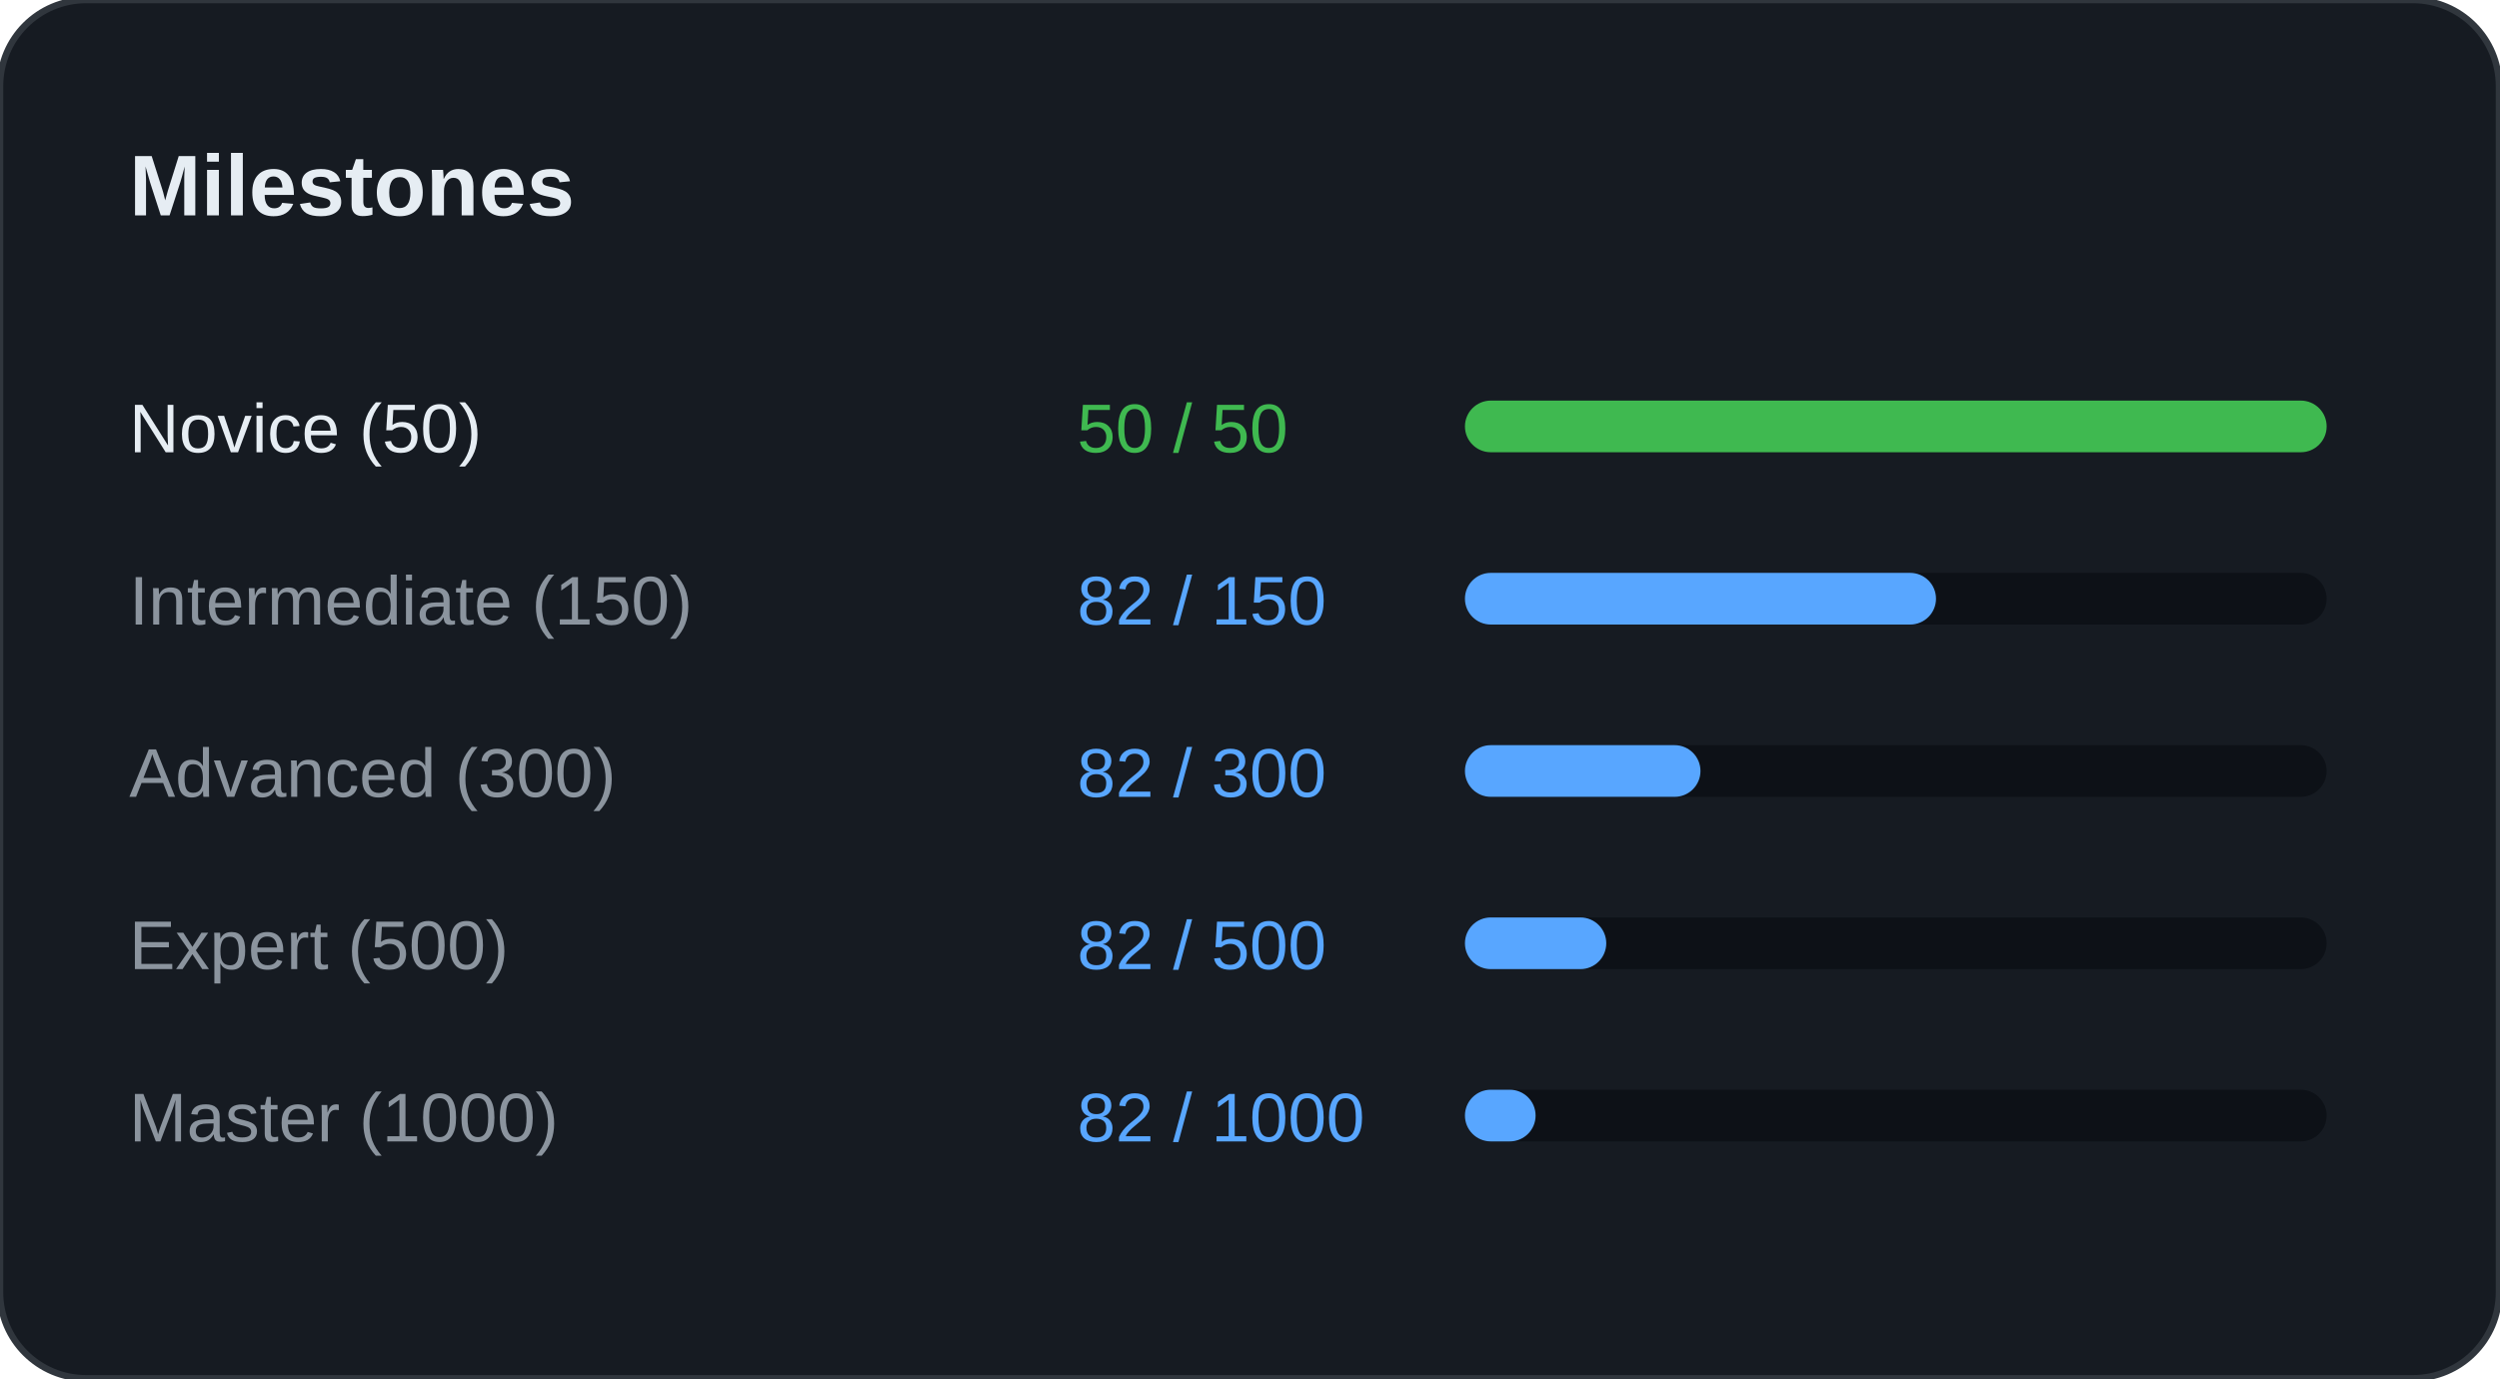
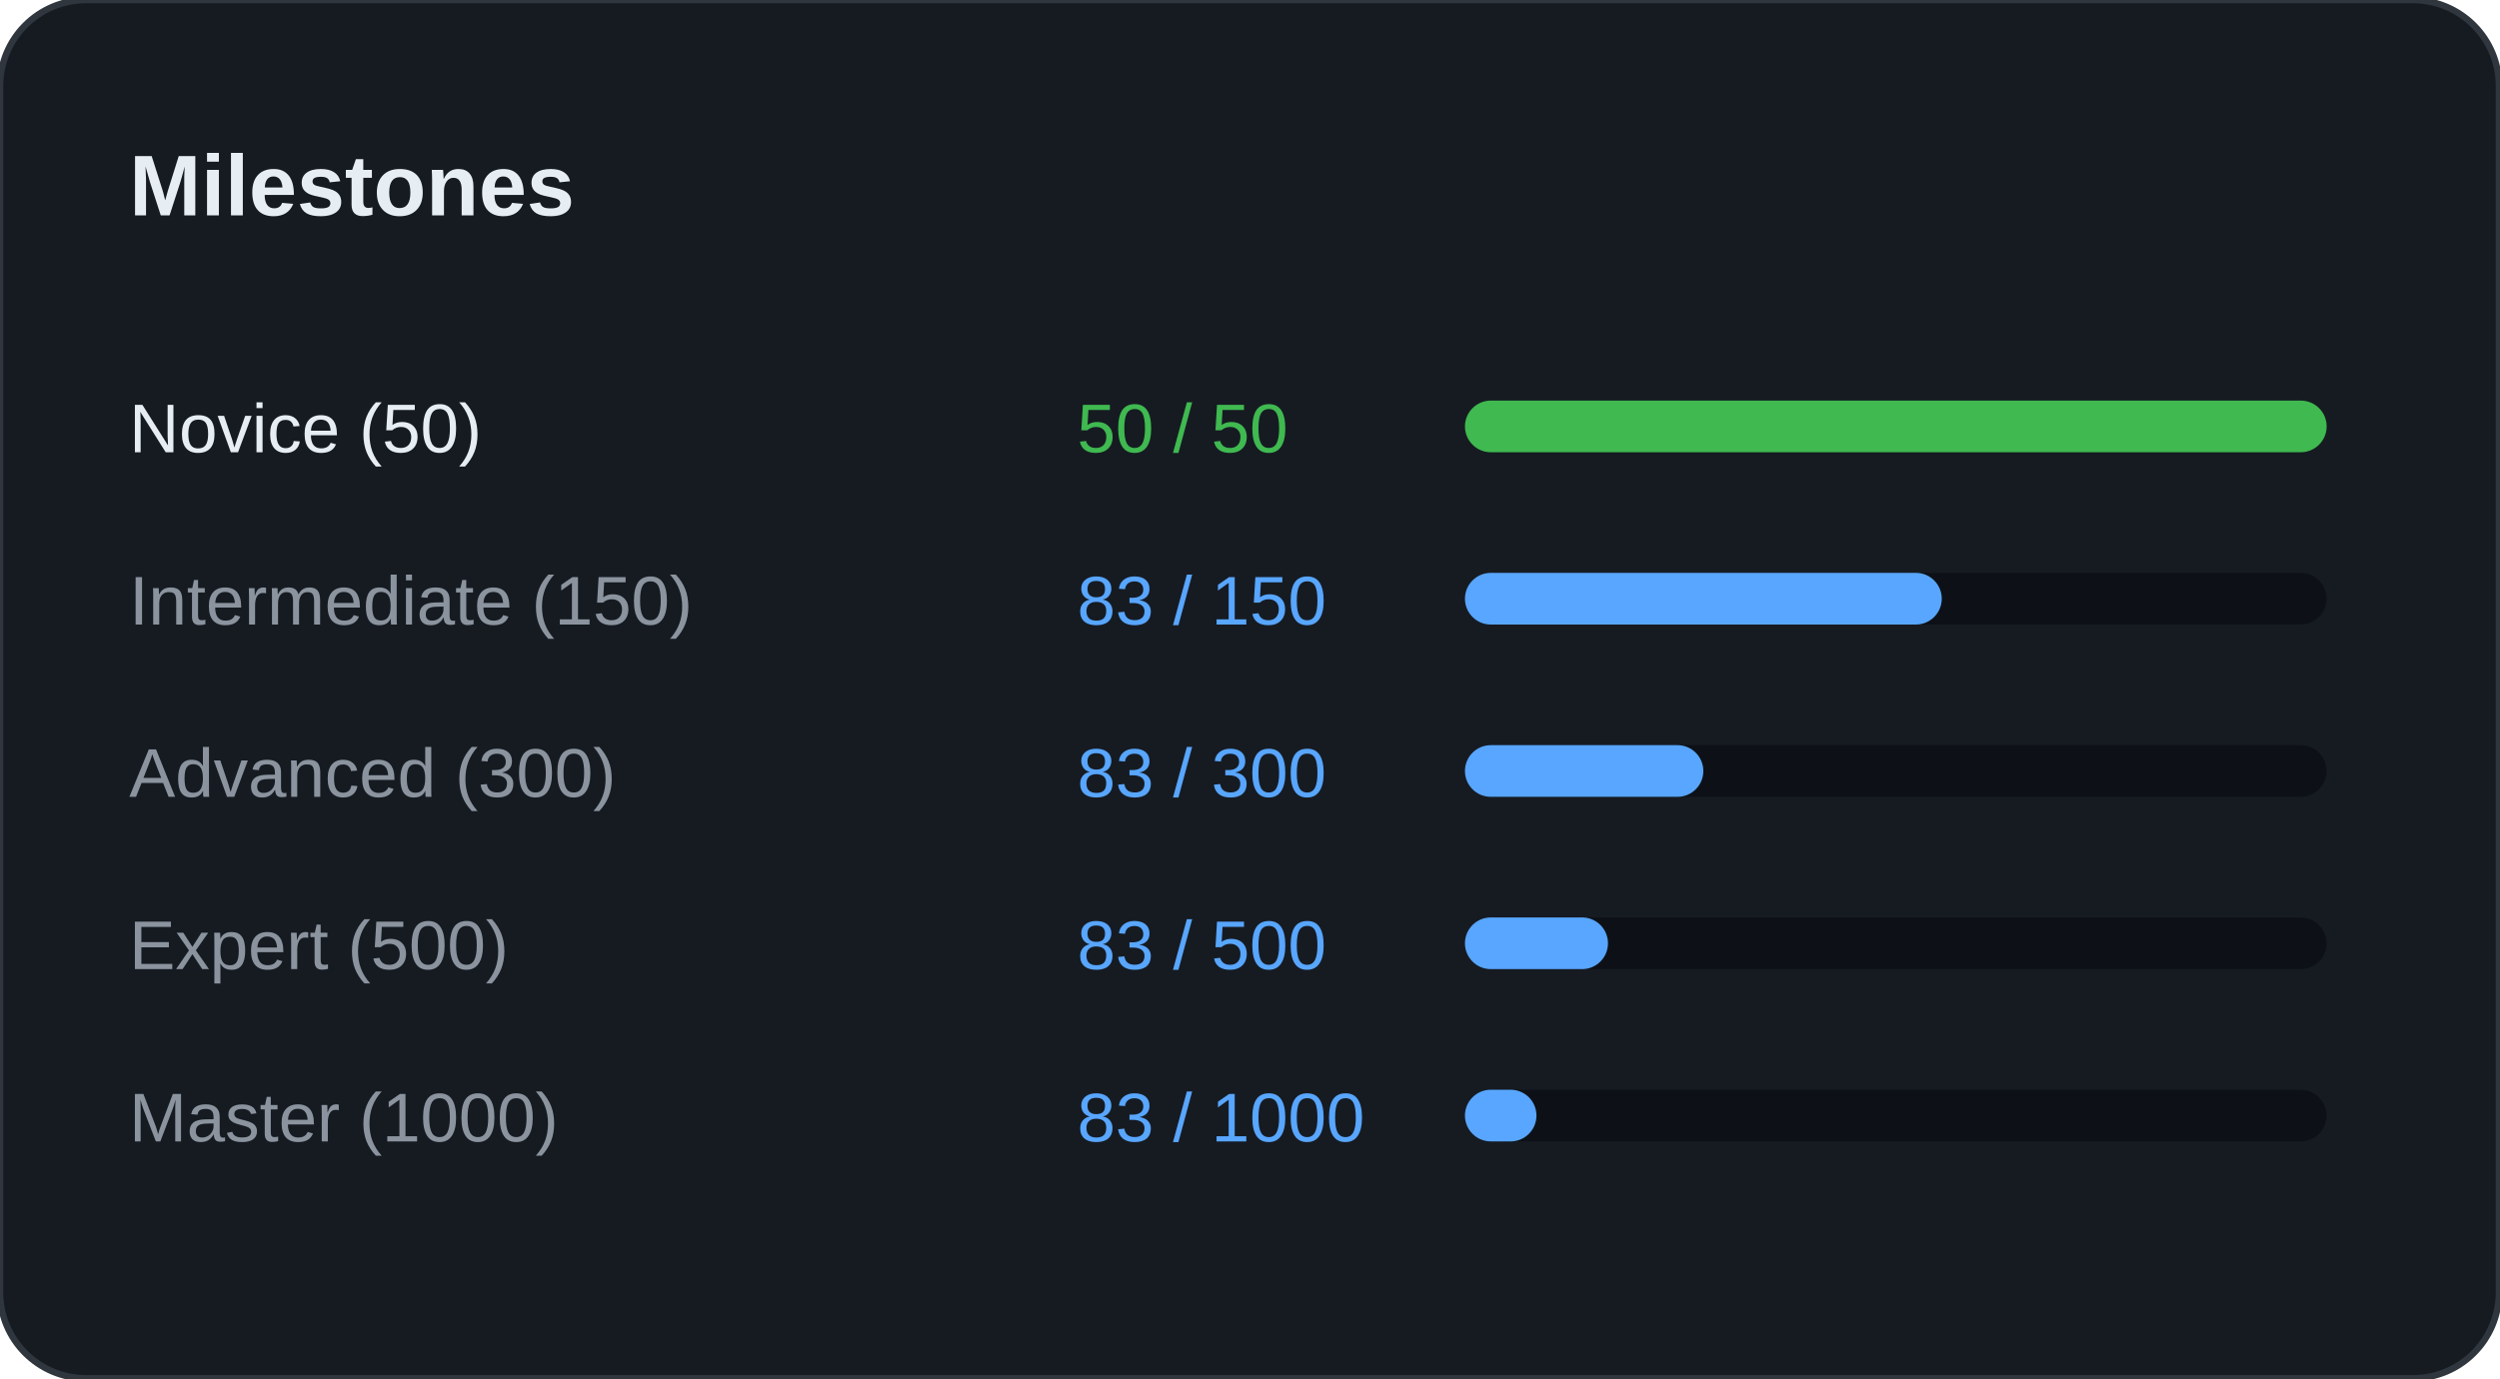
<svg xmlns="http://www.w3.org/2000/svg" width="100%" viewBox="0 0 580 320" preserveAspectRatio="xMidYMid meet">
  <rect width="580" height="320" rx="20" fill="#161B22" stroke="#30363D" stroke-width="1.5" />
  <text x="30" y="50" font-family="Segoe UI, Arial, sans-serif" font-size="20" font-weight="bold" fill="#E6EDF3">Milestones</text>
  <text x="30" y="105" font-family="Segoe UI, Arial, sans-serif" font-size="16" fill="#E6EDF3">Novice (50)</text>
  <text x="250" y="105" font-family="Segoe UI, Arial, sans-serif" font-size="16" fill="#3FB950">50 / 50</text>
  <rect x="340" y="93" width="200" height="12" rx="6" fill="#0D1117" />
  <rect x="340" y="93" width="200" height="12" rx="6" fill="#3FB950" />
  <text x="30" y="145" font-family="Segoe UI, Arial, sans-serif" font-size="16" fill="#8B949E">Intermediate (150)</text>
-   <text x="250" y="145" font-family="Segoe UI, Arial, sans-serif" font-size="16" fill="#58A6FF">82 / 150</text>
+   <text x="250" y="145" font-family="Segoe UI, Arial, sans-serif" font-size="16" fill="#58A6FF">83 / 150</text>
  <rect x="340" y="133" width="200" height="12" rx="6" fill="#0D1117" />
-   <rect x="340" y="133" width="109.333" height="12" rx="6" fill="#58A6FF" />
+   <rect x="340" y="133" width="110.667" height="12" rx="6" fill="#58A6FF" />
  <text x="30" y="185" font-family="Segoe UI, Arial, sans-serif" font-size="16" fill="#8B949E">Advanced (300)</text>
-   <text x="250" y="185" font-family="Segoe UI, Arial, sans-serif" font-size="16" fill="#58A6FF">82 / 300</text>
+   <text x="250" y="185" font-family="Segoe UI, Arial, sans-serif" font-size="16" fill="#58A6FF">83 / 300</text>
  <rect x="340" y="173" width="200" height="12" rx="6" fill="#0D1117" />
-   <rect x="340" y="173" width="54.667" height="12" rx="6" fill="#58A6FF" />
+   <rect x="340" y="173" width="55.333" height="12" rx="6" fill="#58A6FF" />
  <text x="30" y="225" font-family="Segoe UI, Arial, sans-serif" font-size="16" fill="#8B949E">Expert (500)</text>
-   <text x="250" y="225" font-family="Segoe UI, Arial, sans-serif" font-size="16" fill="#58A6FF">82 / 500</text>
+   <text x="250" y="225" font-family="Segoe UI, Arial, sans-serif" font-size="16" fill="#58A6FF">83 / 500</text>
  <rect x="340" y="213" width="200" height="12" rx="6" fill="#0D1117" />
-   <rect x="340" y="213" width="32.8" height="12" rx="6" fill="#58A6FF" />
+   <rect x="340" y="213" width="33.2" height="12" rx="6" fill="#58A6FF" />
  <text x="30" y="265" font-family="Segoe UI, Arial, sans-serif" font-size="16" fill="#8B949E">Master (1000)</text>
-   <text x="250" y="265" font-family="Segoe UI, Arial, sans-serif" font-size="16" fill="#58A6FF">82 / 1000</text>
+   <text x="250" y="265" font-family="Segoe UI, Arial, sans-serif" font-size="16" fill="#58A6FF">83 / 1000</text>
  <rect x="340" y="253" width="200" height="12" rx="6" fill="#0D1117" />
-   <rect x="340" y="253" width="16.4" height="12" rx="6" fill="#58A6FF" />
+   <rect x="340" y="253" width="16.6" height="12" rx="6" fill="#58A6FF" />
</svg>
